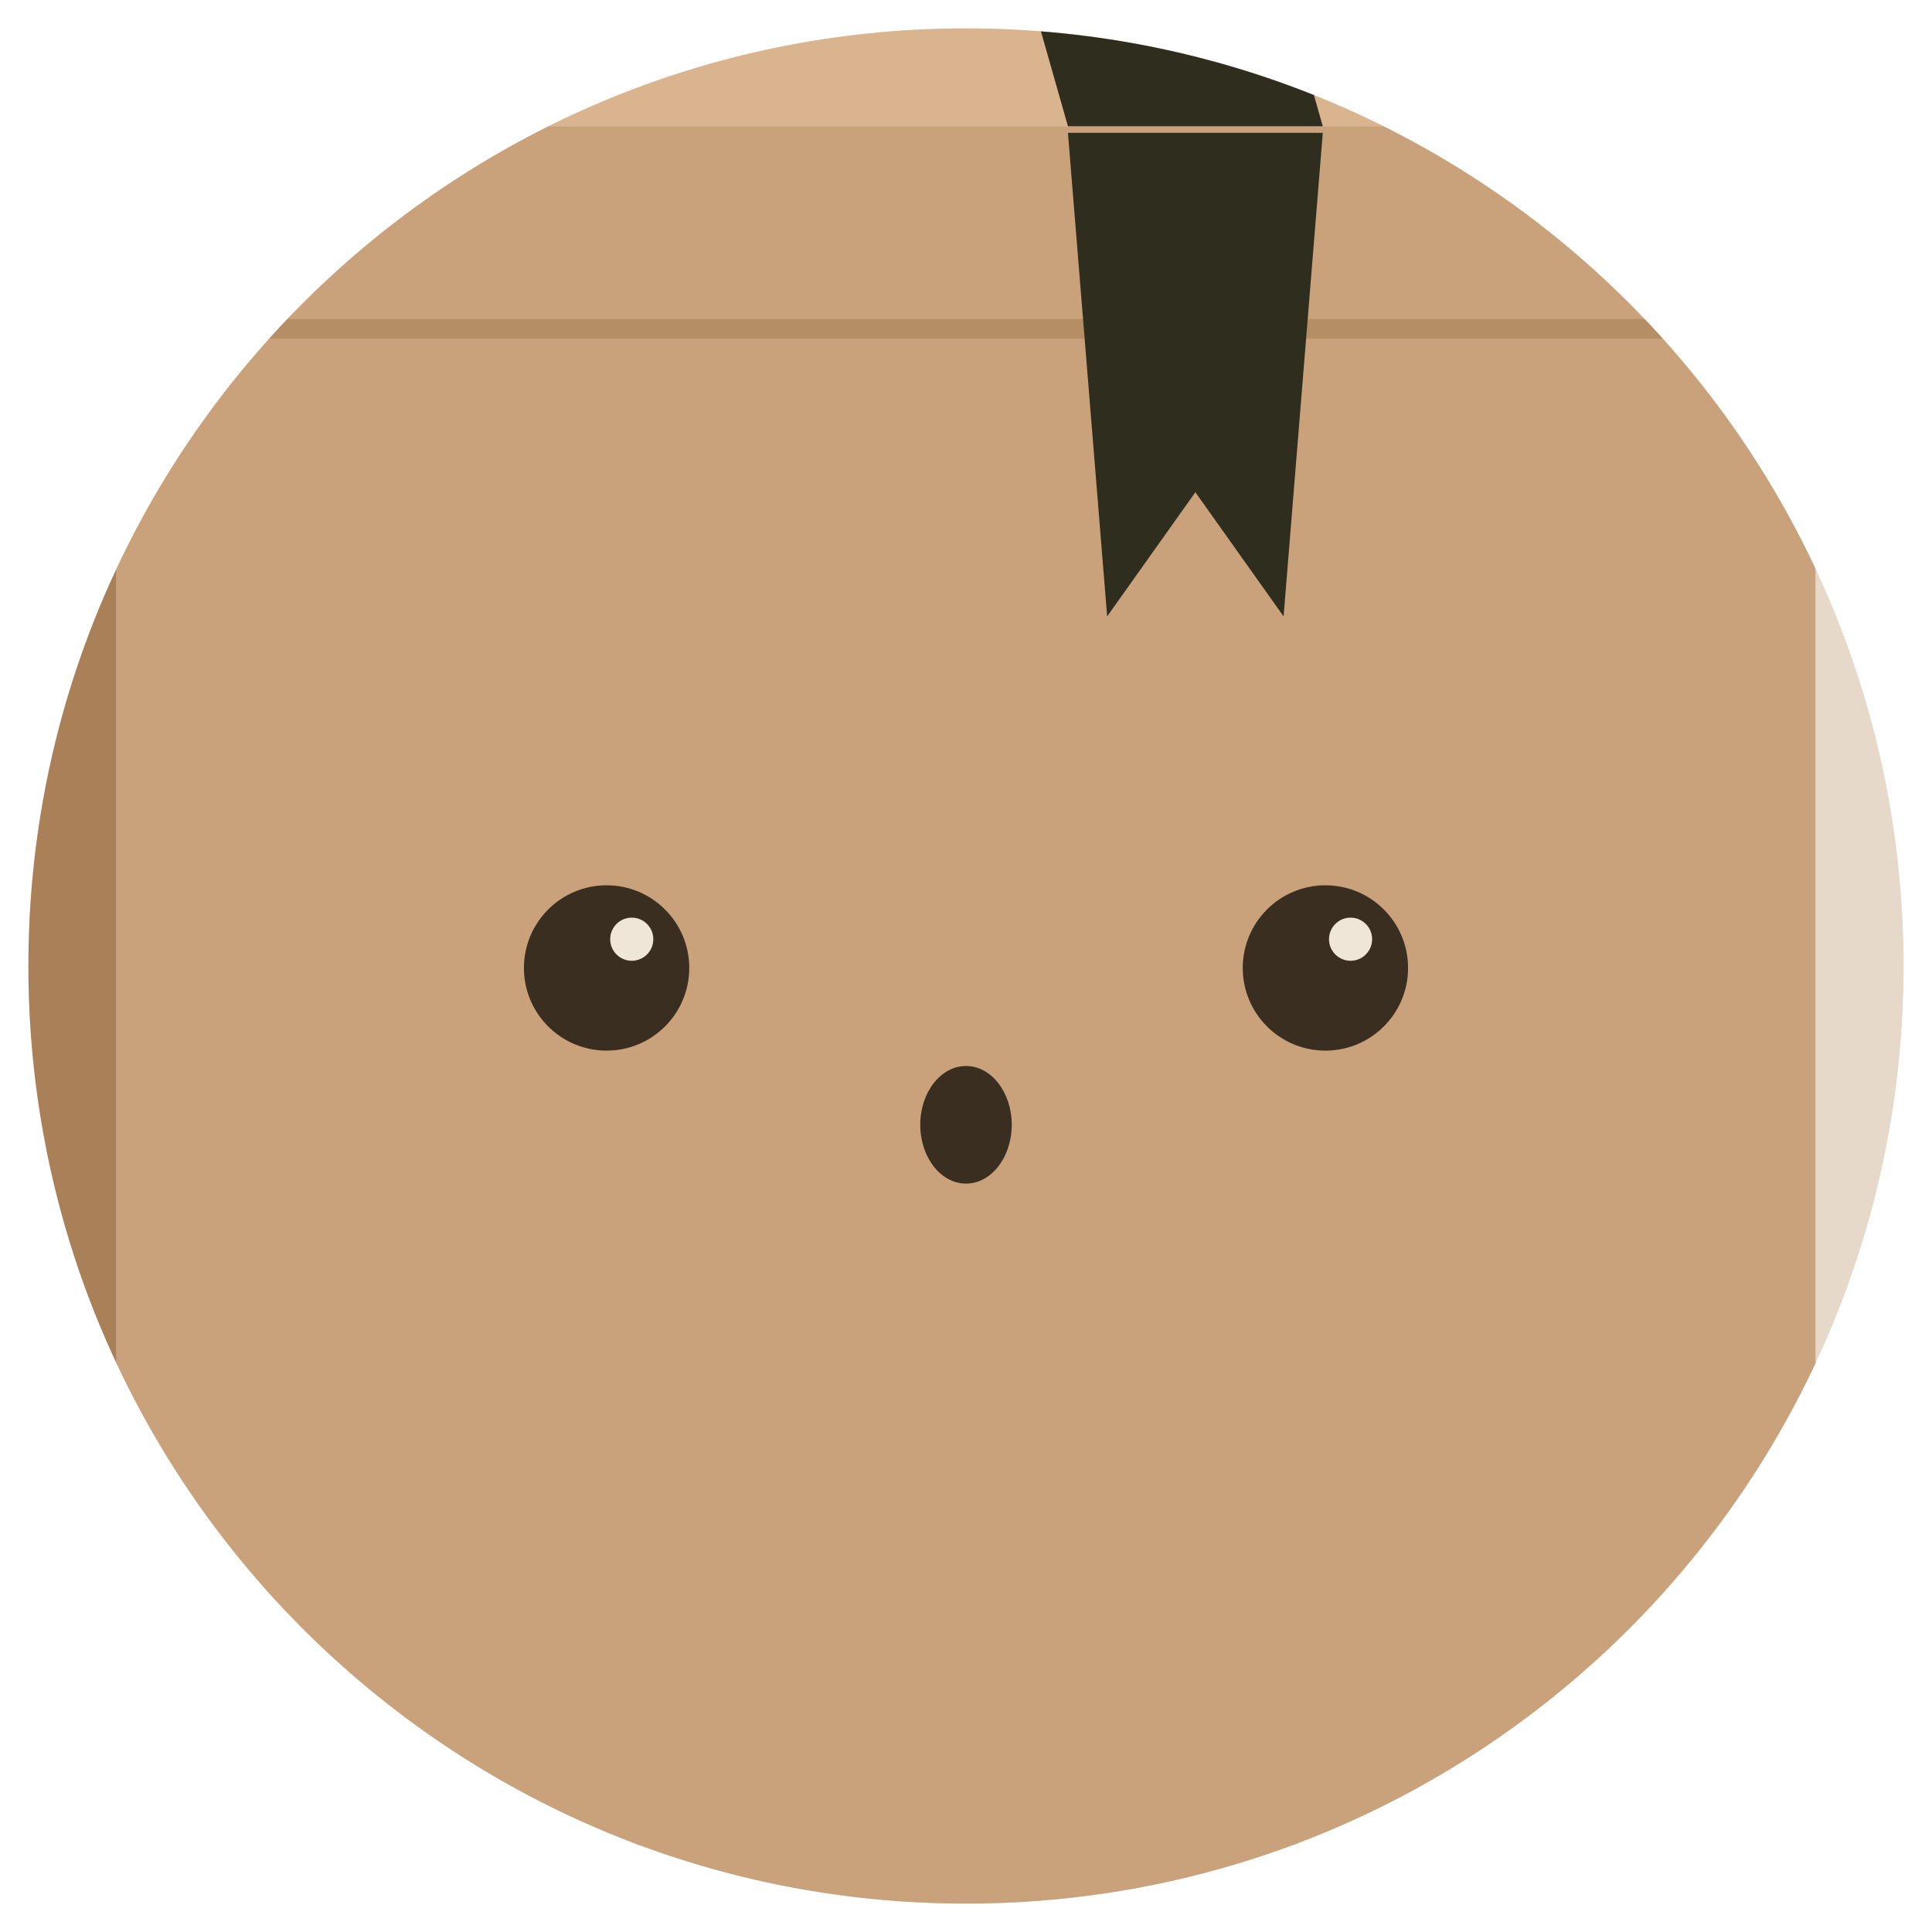
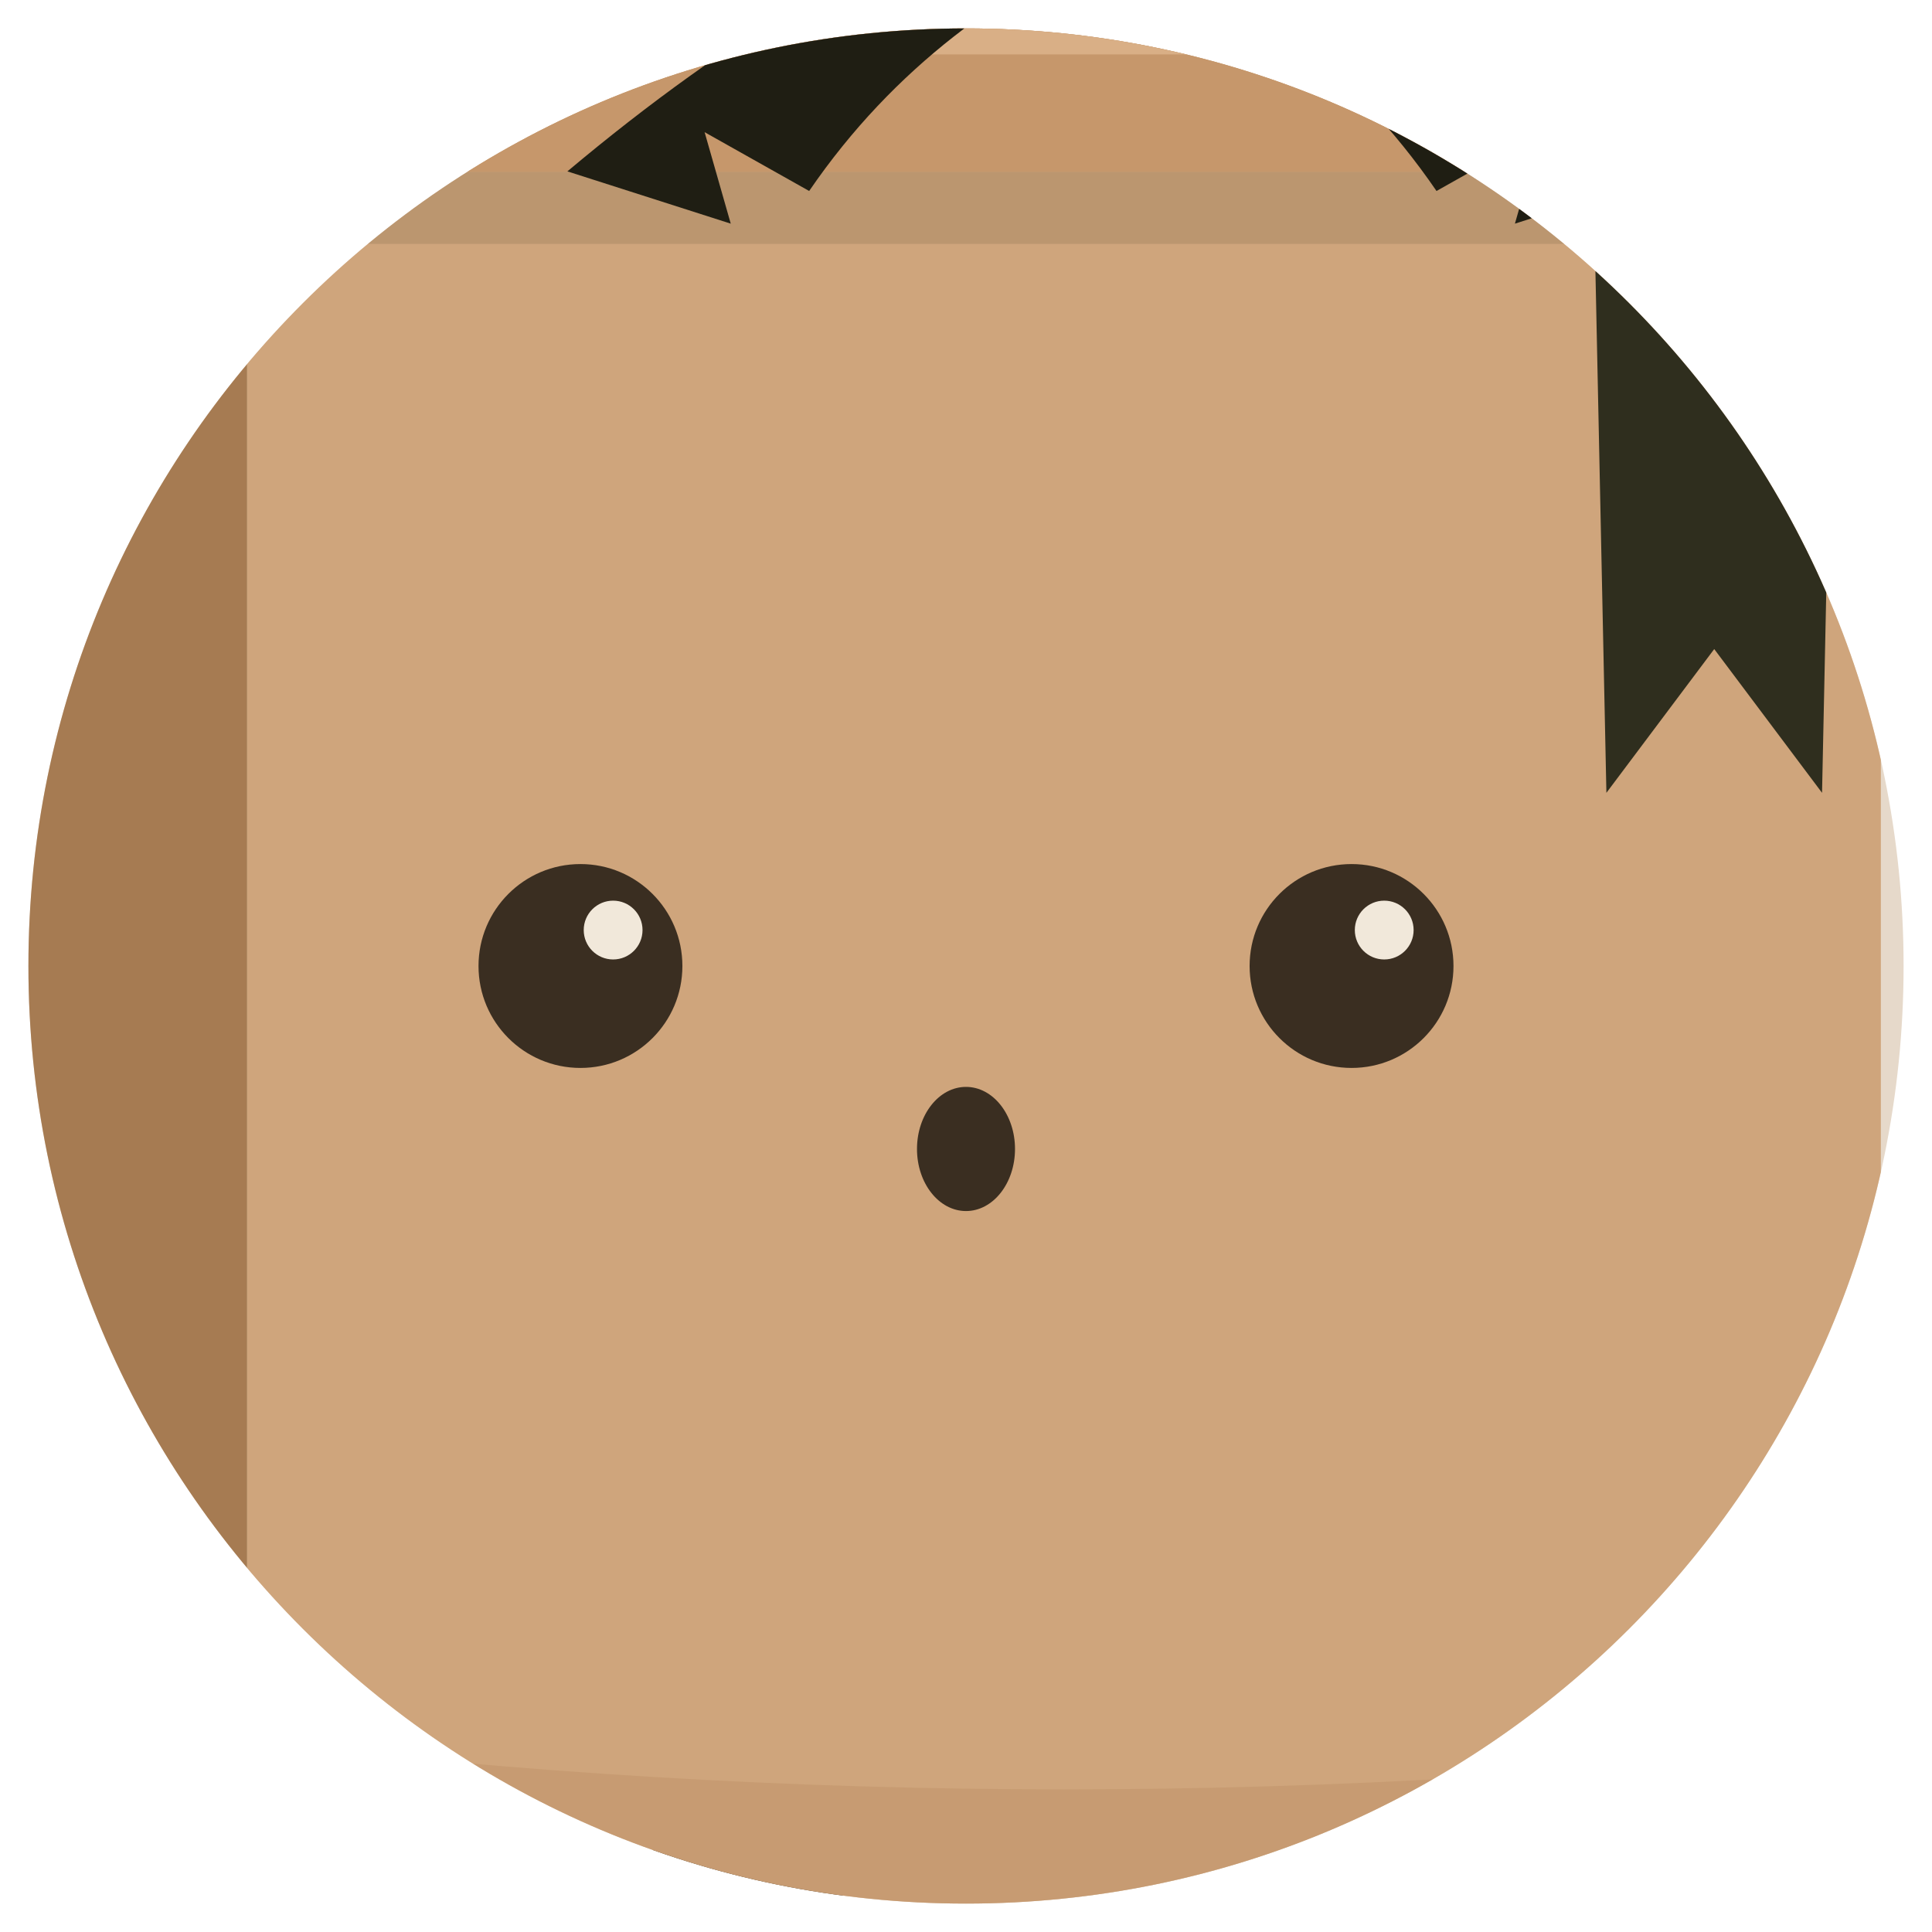
<svg xmlns="http://www.w3.org/2000/svg" viewBox="220 220 680 680" width="680" height="680" role="img" aria-label="Expressão surpreso">
  <defs>
    <clipPath id="cp">
      <circle cx="560" cy="560" r="330" />
    </clipPath>
  </defs>
  <circle cx="560" cy="560" r="330" fill="#E6D9CA" />
  <g clip-path="url(#cp)">
-     <g transform="translate(560 560) scale(1.15) translate(-560 -637)">
-       <path d="M450,930 L440,1060 L420,1090" fill="none" stroke="#3A2E21" stroke-width="52" stroke-linecap="round" stroke-linejoin="round" />
-       <ellipse cx="412" cy="1100" rx="50" ry="30" fill="#3A2E21" />
-       <path d="M670,930 L680,1060 L700,1090" fill="none" stroke="#3A2E21" stroke-width="52" stroke-linecap="round" stroke-linejoin="round" />
-       <ellipse cx="710" cy="1100" rx="50" ry="30" fill="#3A2E21" />
-       <g id="corpo" transform="rotate(0 560.0 940)">
-         <path d="M190,420 L300,380 L300,940 L190,900 Z" fill="#A98058" />
-         <path d="M190,420 L300,380 L820,380 L803.5,322 L206.5,362 Z" fill="#D9B48F" />
-         <rect x="300" y="380" width="520" height="560" rx="26" ry="26" fill="#C9A27B" />
-         <path d="M591.2,380 L669.2,380 L652.7,322 L574.7,322 Z" fill="#2F2E1E" />
-         <path d="M239.5,402 L269.5,390 L269.5,910 L239.5,898 Z" fill="#4A4931" />
-         <path d="M304,442 L816,442" fill="none" stroke="#A98058" stroke-width="6" stroke-linecap="round" opacity=".6" />
-         <path d="M591.2,382 L669.2,382 L657.2,530 L630.2,492 L603.2,530 Z" fill="#2F2E1E" />
-         <path d="M613.7,316 C573.7,106 283.7,86 313.7,256 C328.7,336 523.7,346 613.7,316 Z" fill="#2F2E1E" />
-         <path d="M543.7,276 C503.7,166 363.7,166 373.7,246 C388.7,291 493.7,301 543.7,276 Z" fill="#4A4931" opacity=".55" />
-         <path d="M613.7,316 C653.7,106 943.7,86 913.7,256 C898.7,336 703.7,346 613.7,316 Z" fill="#2F2E1E" />
-         <path d="M683.7,276 C723.7,166 863.7,166 853.7,246 C838.7,291 733.7,301 683.7,276 Z" fill="#4A4931" opacity=".55" />
-         <path d="M569.7,286 C563.7,346 663.7,346 657.7,286 C643.7,268 583.7,268 569.7,286 Z" fill="#4A4931" />
-         <circle cx="450.0" cy="637.6" r="25.3" fill="#3A2E21" />
-         <circle cx="457.7" cy="628.8" r="6.6" fill="#EFE6D8" />
-         <circle cx="670.0" cy="637.6" r="25.3" fill="#3A2E21" />
-         <circle cx="677.7" cy="628.8" r="6.6" fill="#EFE6D8" />
-         <ellipse cx="560.0" cy="685.6" rx="14.0" ry="18.0" fill="#3A2E21" />
+     <g transform="translate(560 560) scale(1.15) translate(-550 -643)">
+       <ellipse cx="550.0" cy="1145" rx="300" ry="26" fill="#C9B9A4" opacity=".55" />
+       <path d="M480,934 Q476,1050 460,1090" fill="none" stroke="#3A2E21" stroke-width="66" stroke-linecap="round" stroke-linejoin="round" />
+       <ellipse cx="448" cy="1108" rx="64" ry="34" fill="#3A2E21" />
+       <path d="M690,934 Q694,1050 710,1090" fill="none" stroke="#3A2E21" stroke-width="66" stroke-linecap="round" stroke-linejoin="round" />
+       <ellipse cx="722" cy="1108" rx="64" ry="34" fill="#3A2E21" />
+       <g id="corpo" transform="rotate(0 580.0 1100)">
+         <path d="M210,452 L330,400 L330,940 L210,888 Z" fill="#A67B52" />
+         <path d="M210,848 L330,900 L330,940 L210,888 Z" fill="#1F1E13" opacity=".10" />
+         <rect x="330" y="400" width="500" height="540" rx="18" fill="#CFA57C" />
+         <path d="M330,880 Q580.0,910 830,880 L830,922 Q830,940 812,940 L348,940 Q330,940 330,922 Z" fill="#B88A5E" opacity=".35" />
+         <path d="M196,406 L316,354 L844,354 L844,400 L316,400 L196,452 Z" fill="#C6976B" />
+         <path d="M196,406 L226.0,309.8 L790.0,291.8 L844,354 L316,354 Z" fill="#DDB58D" />
+         <rect x="316" y="354" width="528" height="46" rx="6" fill="#C6976B" />
+         <rect x="316" y="354" width="528" height="10" fill="#DDB58D" opacity=".8" />
+         <path d="M561.0,293.8 L635.0,293.8 L816,354 L742,354 Z" fill="#2F2E1E" />
+         <rect x="742" y="354" width="74" height="46" fill="#4B4A33" />
+         <path d="M742,400 L816,400 L812,590 L779.0,546 L746,590 Z" fill="#2F2E1E" />
+         <rect x="330" y="400" width="500" height="22" fill="#1F1E13" opacity=".12" />
+         <path d="M598.0,287.8 C578.0,57.8 198.0,37.8 228.0,217.8 C243.0,307.8 508.0,317.8 598.0,287.8 Z" fill="#2F2E1E" />
+         <path d="M508.0,237.8 C478.0,122.8 298.0,112.8 308.0,202.8 C318.0,252.8 448.0,262.8 508.0,237.8 Z" fill="#4B4A33" opacity=".42" />
+         <path d="M588.0,305.8 C528.0,327.8 478.0,357.8 428.0,399.8 L478.0,415.8 L470.0,387.8 L502.0,405.8 C528.0,367.8 562.0,343.8 598.0,327.8 Z" fill="#1F1E13" />
+         <path d="M598.0,287.8 C618.0,57.8 998.0,37.8 968.0,217.8 C953.0,307.8 688.0,317.8 598.0,287.8 Z" fill="#2F2E1E" />
+         <path d="M688.0,237.8 C718.0,122.8 898.0,112.8 888.0,202.8 C878.0,252.8 748.0,262.8 688.0,237.8 Z" fill="#4B4A33" opacity=".42" />
+         <path d="M608.0,305.8 C668.0,327.8 718.0,357.8 768.0,399.8 L718.0,415.8 L726.0,387.8 L694.0,405.8 C668.0,367.8 634.0,343.8 598.0,327.8 Z" fill="#1F1E13" />
+         <rect x="552.0" y="247.8" width="92" height="70" rx="30" fill="#4B4A33" />
+         <rect x="568.0" y="261.8" width="60" height="46" rx="20" fill="#2F2E1E" opacity=".55" />
+         <circle cx="432.0" cy="643.0" r="31.2" fill="#3A2E21" />
+         <circle cx="442.0" cy="632.0" r="9" fill="#F1E8DA" />
+         <circle cx="668.0" cy="643.0" r="31.2" fill="#3A2E21" />
+         <circle cx="678.0" cy="632.0" r="9" fill="#F1E8DA" />
+         <ellipse cx="550.0" cy="699.0" rx="15" ry="19" fill="#3A2E21" />
      </g>
    </g>
  </g>
</svg>
